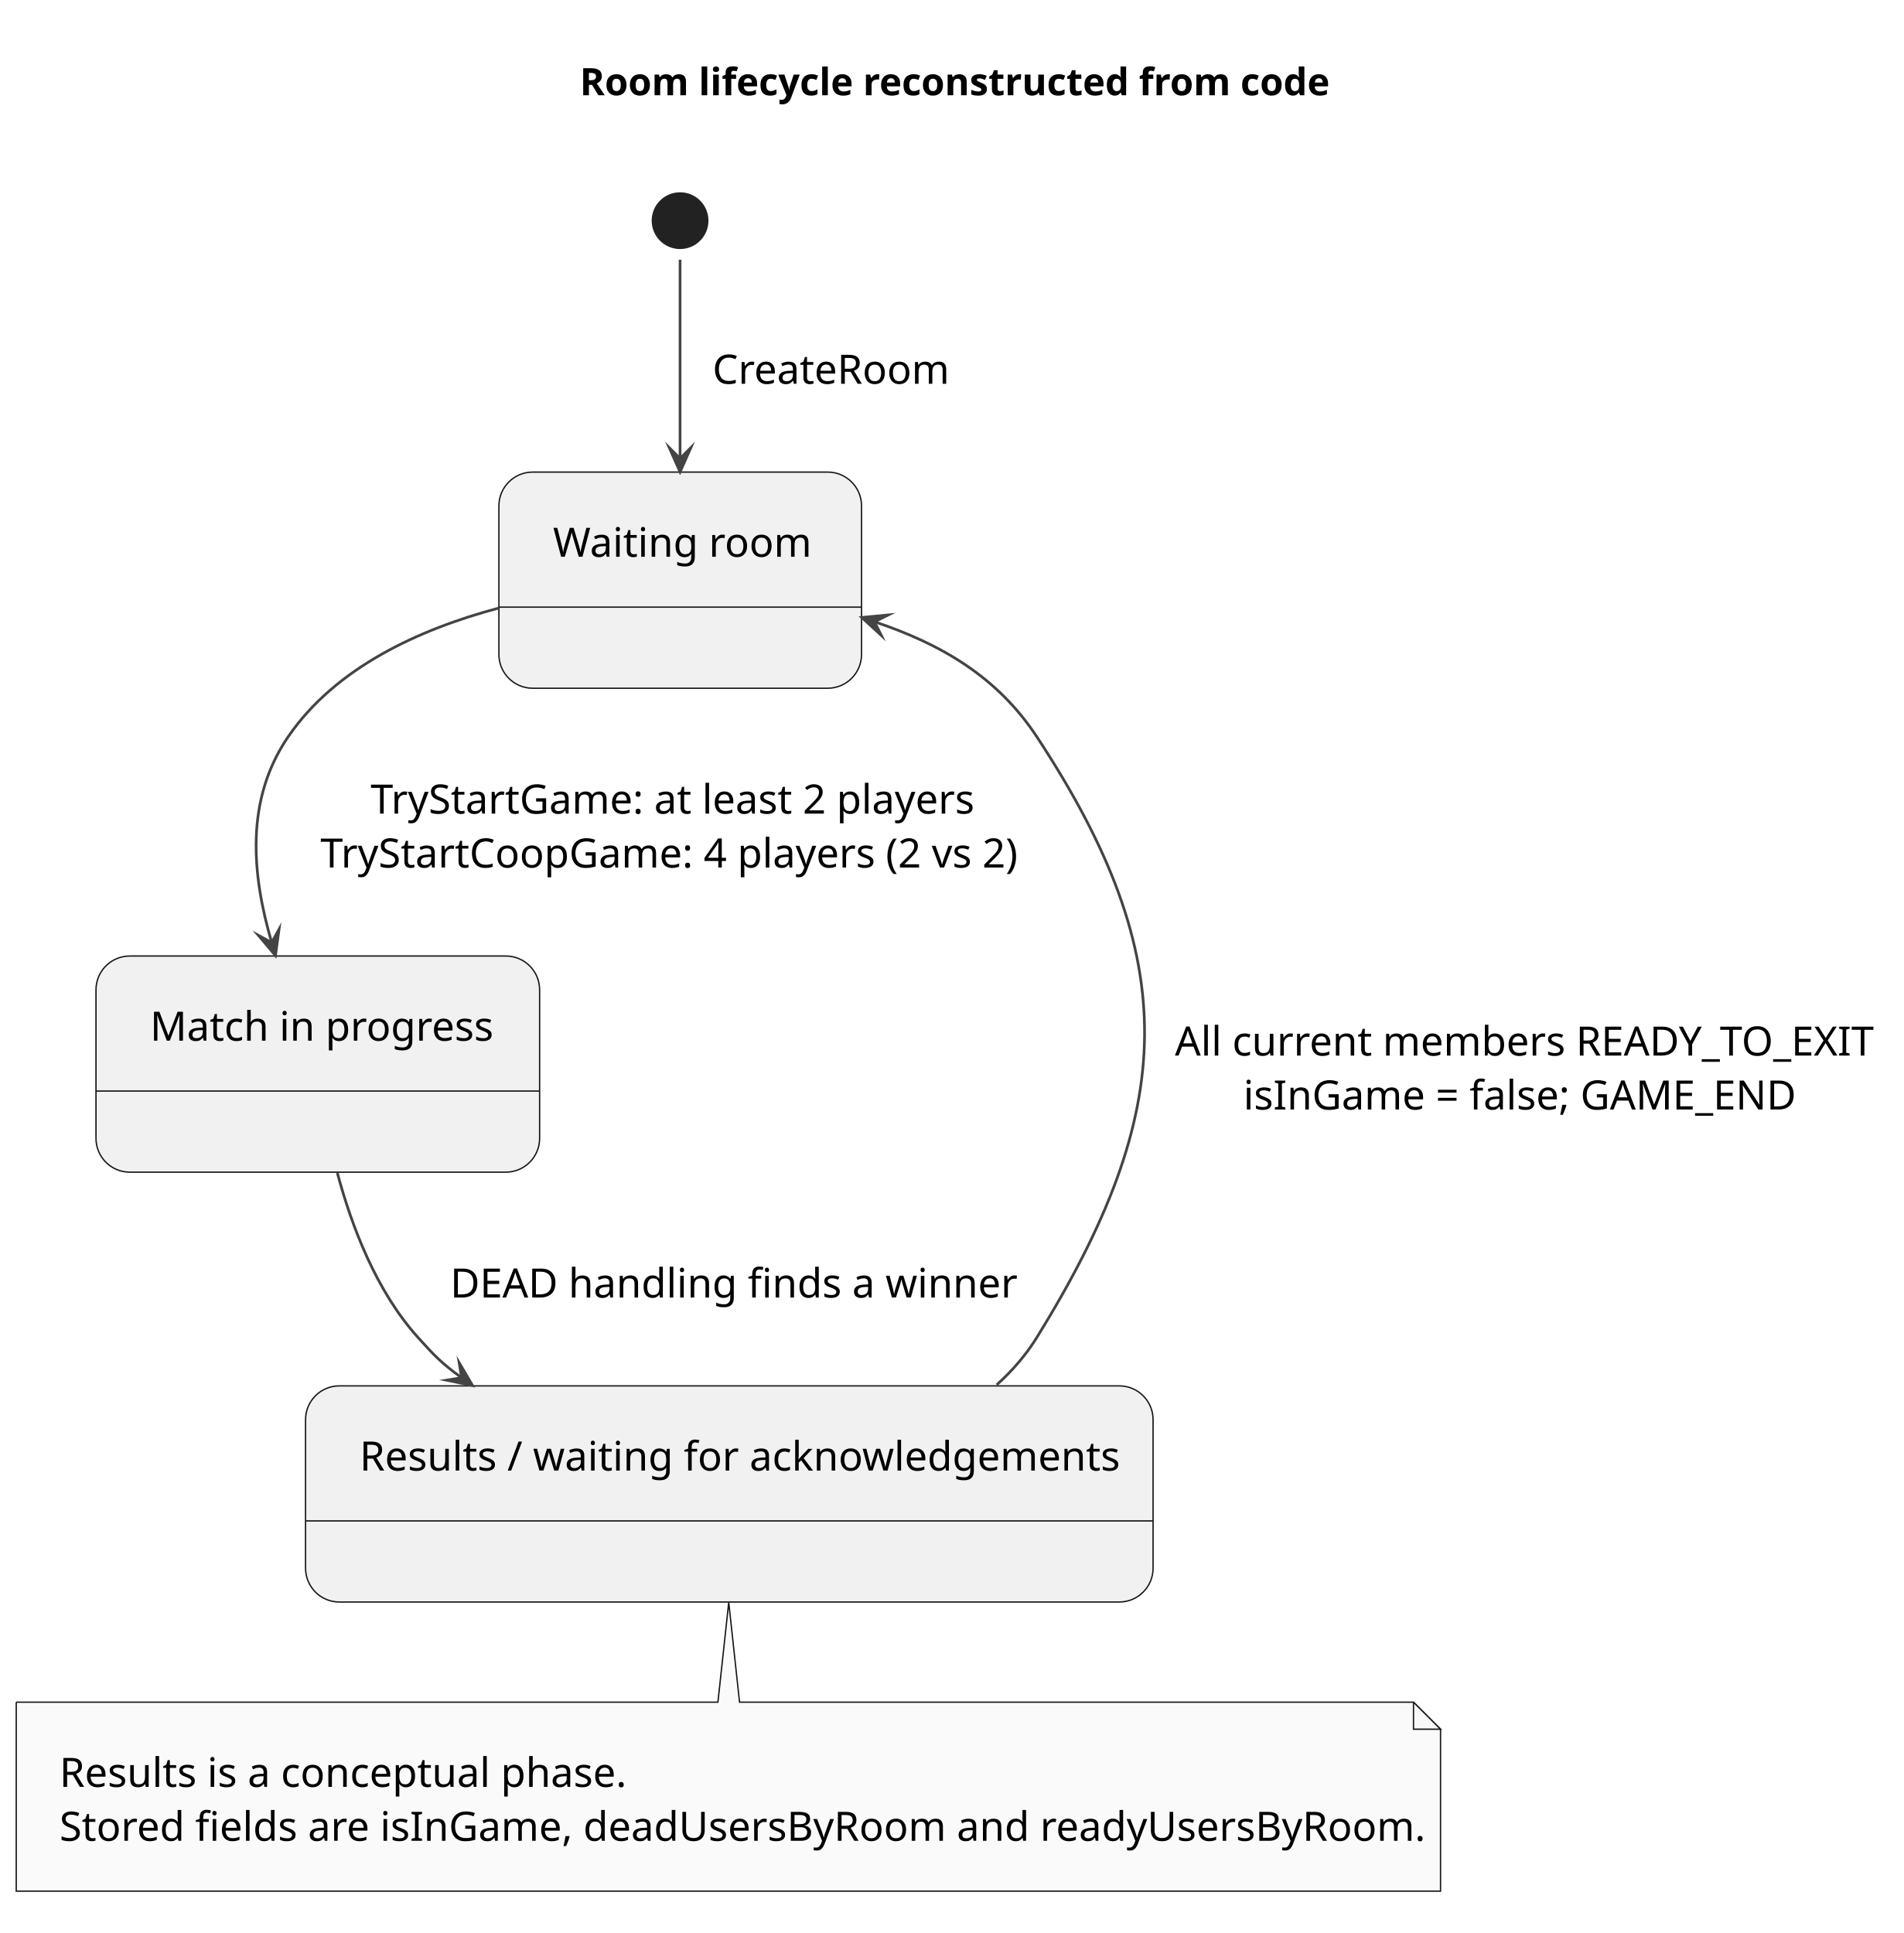
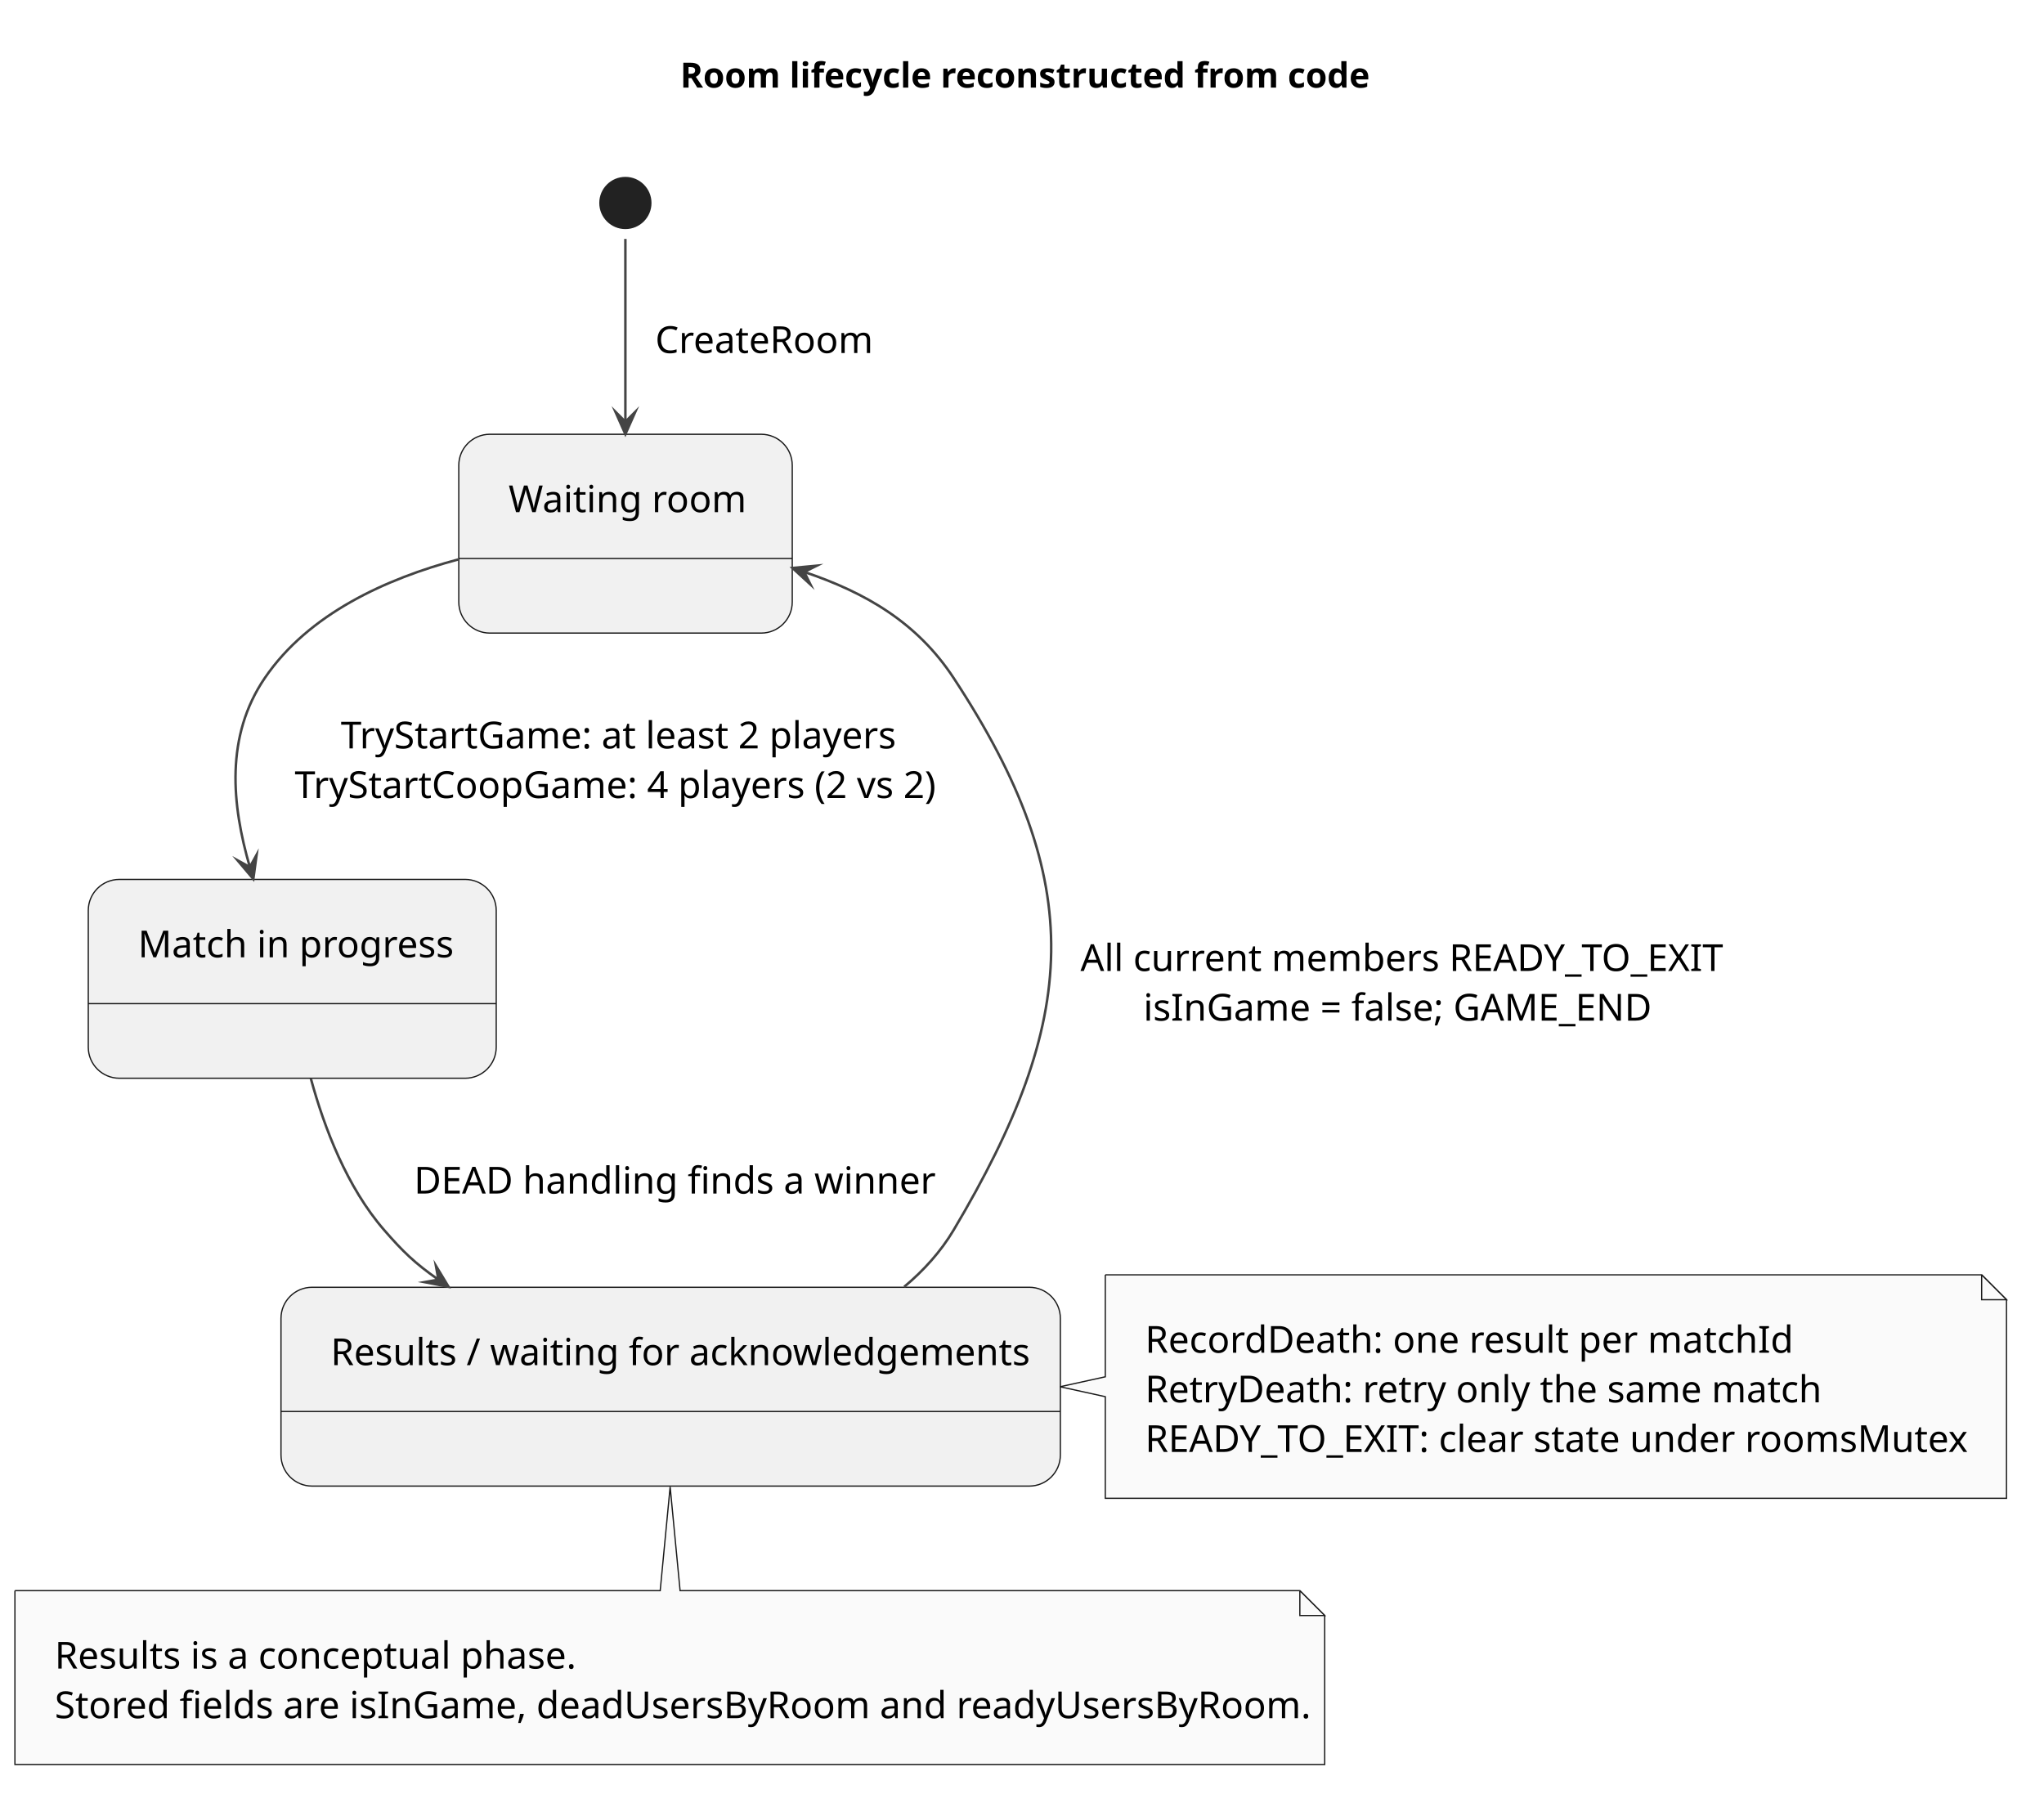
- <svg xmlns="http://www.w3.org/2000/svg" version="1.1" data-diagram-type="STATE" style="width:704px;height:715px;background:#FFFFFF;" width="704px" height="715px" viewBox="0 0 704 715" zoomAndPan="magnify" preserveAspectRatio="none" contentStyleType="text/css">
+ <svg xmlns="http://www.w3.org/2000/svg" version="1.1" data-diagram-type="STATE" style="width:822px;height:725px;background:#FFFFFF;" width="822px" height="725px" viewBox="0 0 822 725" zoomAndPan="magnify" preserveAspectRatio="none" contentStyleType="text/css">
  <defs />
  <g font-family="sans-serif" lengthAdjust="spacing">
    <g class="title" data-source-line="11">
-       <text x="214.415" y="35.237" fill="#000" font-size="14" textLength="268.44" font-weight="700" font-family="'Malgun Gothic'">Room lifecycle reconstructed from code</text>
+       <text x="273.53" y="35.237" fill="#000" font-size="14" textLength="268.44" font-weight="700" font-family="'Malgun Gothic'">Room lifecycle reconstructed from code</text>
    </g>
    <g class="entity" data-qualified-name="Waiting" id="ent0001" data-source-line="12">
      <rect x="184.5" y="174.621" width="134.109" height="79.951" fill="#F1F1F1" style="stroke:#181818;stroke-width:0.5;" rx="12.5" ry="12.5" />
      <line x1="184.5" y1="224.572" x2="318.609" y2="224.572" style="stroke:#181818;stroke-width:0.5;" />
      <text x="204.5" y="205.947" fill="#000" font-size="15" textLength="94.109" font-family="'Malgun Gothic'">Waiting room</text>
    </g>
    <g class="entity" data-qualified-name="Playing" id="ent0002" data-source-line="13">
      <rect x="35.5" y="353.621" width="164.058" height="79.951" fill="#F1F1F1" style="stroke:#181818;stroke-width:0.5;" rx="12.5" ry="12.5" />
      <line x1="35.5" y1="403.572" x2="199.558" y2="403.572" style="stroke:#181818;stroke-width:0.5;" />
      <text x="55.5" y="384.947" fill="#000" font-size="15" textLength="124.058" font-family="'Malgun Gothic'">Match in progress</text>
    </g>
    <g class="entity" data-qualified-name="Results" id="ent0003" data-source-line="14">
-       <rect x="113" y="512.621" width="313.428" height="79.951" fill="#F1F1F1" style="stroke:#181818;stroke-width:0.5;" rx="12.5" ry="12.5" />
-       <line x1="113" y1="562.572" x2="426.428" y2="562.572" style="stroke:#181818;stroke-width:0.5;" />
-       <text x="133" y="543.947" fill="#000" font-size="15" textLength="273.428" font-family="'Malgun Gothic'">Results / waiting for acknowledgements</text>
+       <rect x="113" y="517.621" width="313.428" height="79.951" fill="#F1F1F1" style="stroke:#181818;stroke-width:0.5;" rx="12.5" ry="12.5" />
+       <line x1="113" y1="567.572" x2="426.428" y2="567.572" style="stroke:#181818;stroke-width:0.5;" />
+       <text x="133" y="548.947" fill="#000" font-size="15" textLength="273.428" font-family="'Malgun Gothic'">Results / waiting for acknowledgements</text>
    </g>
    <g class="start_entity" data-qualified-name=".start." id="ent0004" data-source-line="15">
      <ellipse cx="251.5" cy="81.621" rx="10" ry="10" fill="#222" style="stroke:#222;stroke-width:1;" />
    </g>
    <g class="entity" data-qualified-name="GMN9" id="ent0010" data-source-line="20">
-       <path d="M6,629.621 L6,699.523 A0,0 0 0 0 6,699.523 L532.735,699.523 A0,0 0 0 0 532.735,699.523 L532.735,639.621 L522.735,629.621 L273.5,629.621 L269.5,592.713 L265.5,629.621 L6,629.621 A0,0 0 0 0 6,629.621" style="stroke:#181818;stroke-width:0.5;" fill="#FAFAFA" />
-       <path d="M522.735,629.621 L522.735,639.621 L532.735,639.621 L522.735,629.621" style="stroke:#181818;stroke-width:0.5;" fill="#FAFAFA" />
-       <text x="22" y="660.947" fill="#000" font-size="15" textLength="204.287" font-family="'Malgun Gothic'">Results is a conceptual phase.</text>
-       <text x="22" y="680.898" fill="#000" font-size="15" textLength="485.735" font-family="'Malgun Gothic'">Stored fields are isInGame, deadUsersByRoom and readyUsersByRoom.</text>
+       <path d="M6,639.621 L6,709.523 A0,0 0 0 0 6,709.523 L532.735,709.523 A0,0 0 0 0 532.735,709.523 L532.735,649.621 L522.735,639.621 L273.5,639.621 L269.5,597.876 L265.5,639.621 L6,639.621 A0,0 0 0 0 6,639.621" style="stroke:#181818;stroke-width:0.5;" fill="#FAFAFA" />
+       <path d="M522.735,639.621 L522.735,649.621 L532.735,649.621 L522.735,639.621" style="stroke:#181818;stroke-width:0.5;" fill="#FAFAFA" />
+       <text x="22" y="670.947" fill="#000" font-size="15" textLength="204.287" font-family="'Malgun Gothic'">Results is a conceptual phase.</text>
+       <text x="22" y="690.898" fill="#000" font-size="15" textLength="485.735" font-family="'Malgun Gothic'">Stored fields are isInGame, deadUsersByRoom and readyUsersByRoom.</text>
+     </g>
+     <g class="entity" data-qualified-name="GMN12" id="ent0013" data-source-line="24">
+       <path d="M444.5,512.621 L444.5,553.621 L426.293,557.621 L444.5,561.621 L444.5,602.475 A0,0 0 0 0 444.5,602.475 L806.923,602.475 A0,0 0 0 0 806.923,602.475 L806.923,522.621 L796.923,512.621 L444.5,512.621 A0,0 0 0 0 444.5,512.621" style="stroke:#181818;stroke-width:0.5;" fill="#FAFAFA" />
+       <path d="M796.923,512.621 L796.923,522.621 L806.923,522.621 L796.923,512.621" style="stroke:#181818;stroke-width:0.5;" fill="#FAFAFA" />
+       <text x="460.5" y="543.947" fill="#000" font-size="15" textLength="252.803" font-family="'Malgun Gothic'">RecordDeath: one result per matchId</text>
+       <text x="460.5" y="563.898" fill="#000" font-size="15" textLength="264.397" font-family="'Malgun Gothic'">RetryDeath: retry only the same match</text>
+       <text x="460.5" y="583.849" fill="#000" font-size="15" textLength="321.423" font-family="'Malgun Gothic'">READY_TO_EXIT: clear state under roomsMutex</text>
    </g>
    <g class="link" data-entity-1="ent0004" data-entity-2="ent0001" id="lnk5" data-link-type="dependency">
      <polygon points="251.5,174.582,255.5,165.582,251.5,169.582,247.5,165.582,251.5,174.582" fill="#444" style="stroke:#444;stroke-width:1;stroke-linejoin:miter;stroke-miterlimit:10;" />
      <path d="M251.5,96.069 C251.5,113.519 251.5,142.593 251.5,169.582" style="stroke:#444;stroke-width:1;" fill="none" />
      <text x="263.5" y="141.947" fill="#000" font-size="15" textLength="84.17" font-family="'Malgun Gothic'">CreateRoom</text>
    </g>
    <g class="link" data-entity-1="ent0001" data-entity-2="ent0002" id="lnk6" data-link-type="dependency">
      <polygon points="101.873,353.46,103.201,343.701,100.477,348.658,95.519,345.934,101.873,353.46" fill="#444" style="stroke:#444;stroke-width:1;stroke-linejoin:miter;stroke-miterlimit:10;" />
      <path d="M184.31,224.953 C155.325,232.679 124.092,246.803 106.5,272.621 C90.538,296.047 93.159,323.492 100.477,348.658" style="stroke:#444;stroke-width:1;" fill="none" />
      <text x="137.045" y="300.947" fill="#000" font-size="15" textLength="216.35" font-family="'Malgun Gothic'">TryStartGame: at least 2 players</text>
      <text x="118.5" y="320.898" fill="#000" font-size="15" textLength="253.44" font-family="'Malgun Gothic'">TryStartCoopGame: 4 players (2 vs 2)</text>
    </g>
    <g class="link" data-entity-1="ent0002" data-entity-2="ent0003" id="lnk7" data-link-type="dependency">
-       <polygon points="174.776,512.515,169.797,504.017,170.714,509.599,165.132,510.516,174.776,512.515" fill="#444" style="stroke:#444;stroke-width:1;stroke-linejoin:miter;stroke-miterlimit:10;" />
-       <path d="M124.754,433.841 C130.137,453.946 139.274,477.692 154.5,494.621 C160.461,501.248 163.304,504.28 170.714,509.599" style="stroke:#444;stroke-width:1;" fill="none" />
+       <polygon points="180.397,517.423,175.307,508.991,176.297,514.561,170.727,515.551,180.397,517.423" fill="#444" style="stroke:#444;stroke-width:1;stroke-linejoin:miter;stroke-miterlimit:10;" />
+       <path d="M124.991,433.632 C130.441,453.677 139.566,477.434 154.5,494.621 C161.938,503.182 166.758,507.902 176.297,514.561" style="stroke:#444;stroke-width:1;" fill="none" />
      <text x="166.5" y="479.947" fill="#000" font-size="15" textLength="205.356" font-family="'Malgun Gothic'">DEAD handling finds a winner</text>
    </g>
    <g class="link" data-entity-1="ent0003" data-entity-2="ent0001" id="lnk8" data-link-type="dependency">
      <polygon points="318.685,228.39,325.942,235.049,323.424,229.983,328.49,227.466,318.685,228.39" fill="#444" style="stroke:#444;stroke-width:1;stroke-linejoin:miter;stroke-miterlimit:10;" />
-       <path d="M368.587,512.255 C374.339,507.061 379.428,501.209 383.5,494.621 C435.372,410.69 437.702,355.066 383.5,272.621 C368.827,250.303 348.099,238.277 323.424,229.983" style="stroke:#444;stroke-width:1;" fill="none" />
+       <path d="M363.613,517.455 C371.438,510.902 378.319,503.336 383.5,494.621 C433.918,409.809 437.702,355.066 383.5,272.621 C368.827,250.303 348.099,238.277 323.424,229.983" style="stroke:#444;stroke-width:1;" fill="none" />
      <text x="434.5" y="390.447" fill="#000" font-size="15" textLength="251.77" font-family="'Malgun Gothic'">All current members READY_TO_EXIT</text>
      <text x="459.823" y="410.398" fill="#000" font-size="15" textLength="201.123" font-family="'Malgun Gothic'">isInGame = false; GAME_END</text>
    </g>
  </g>
</svg>
